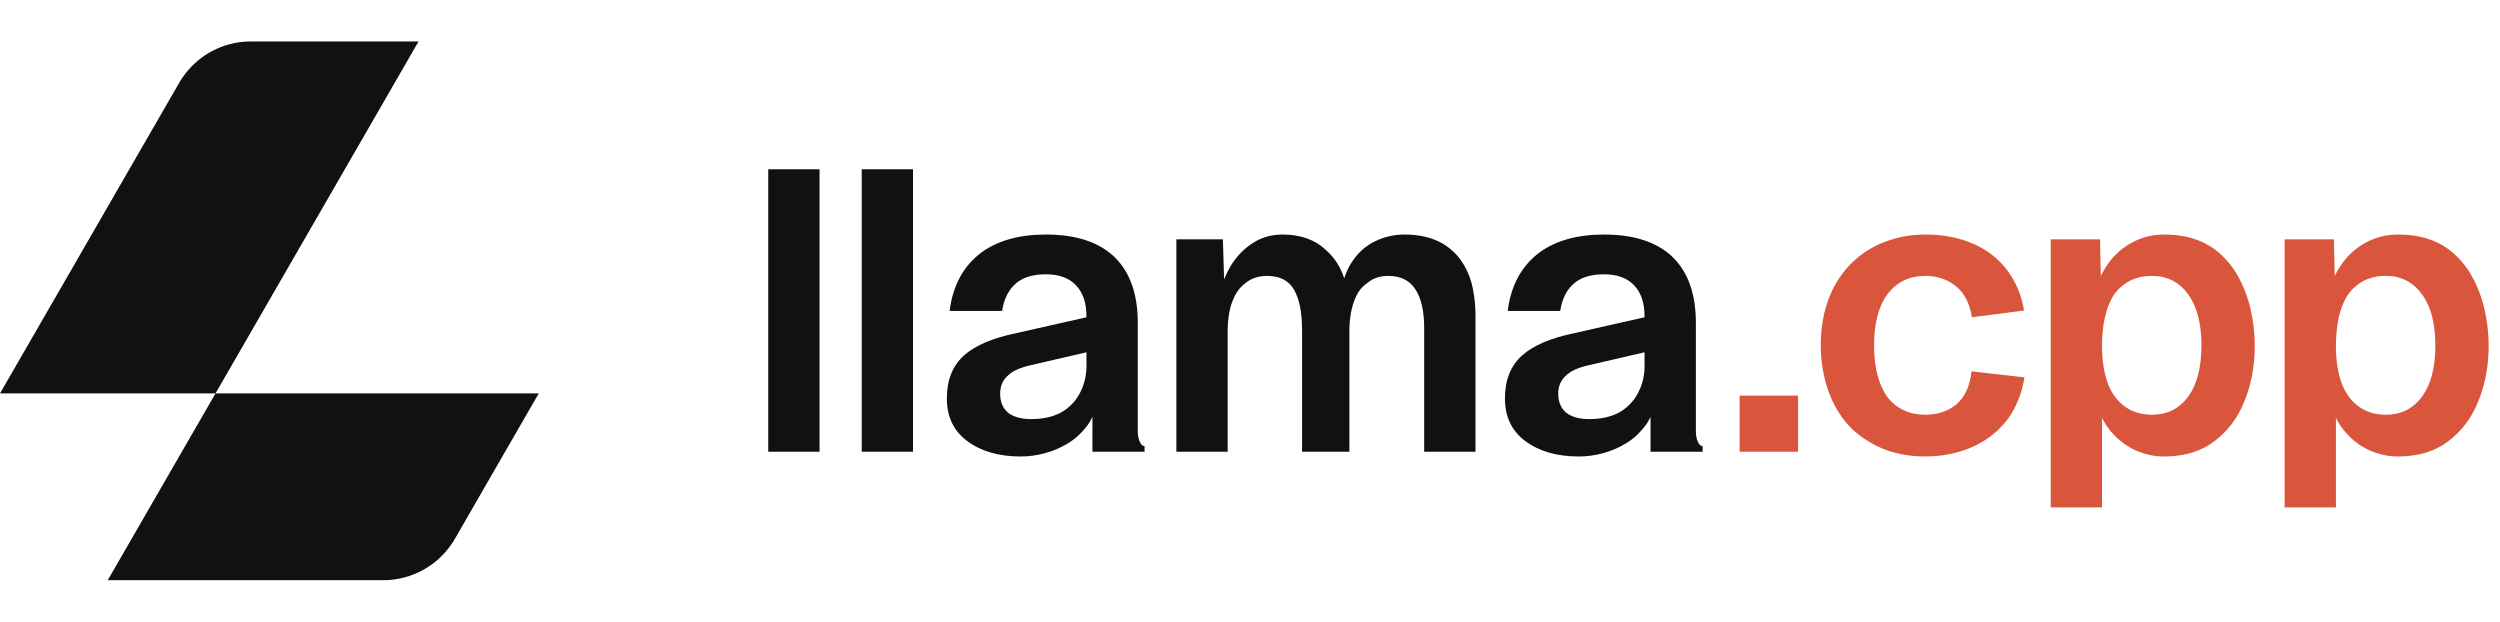
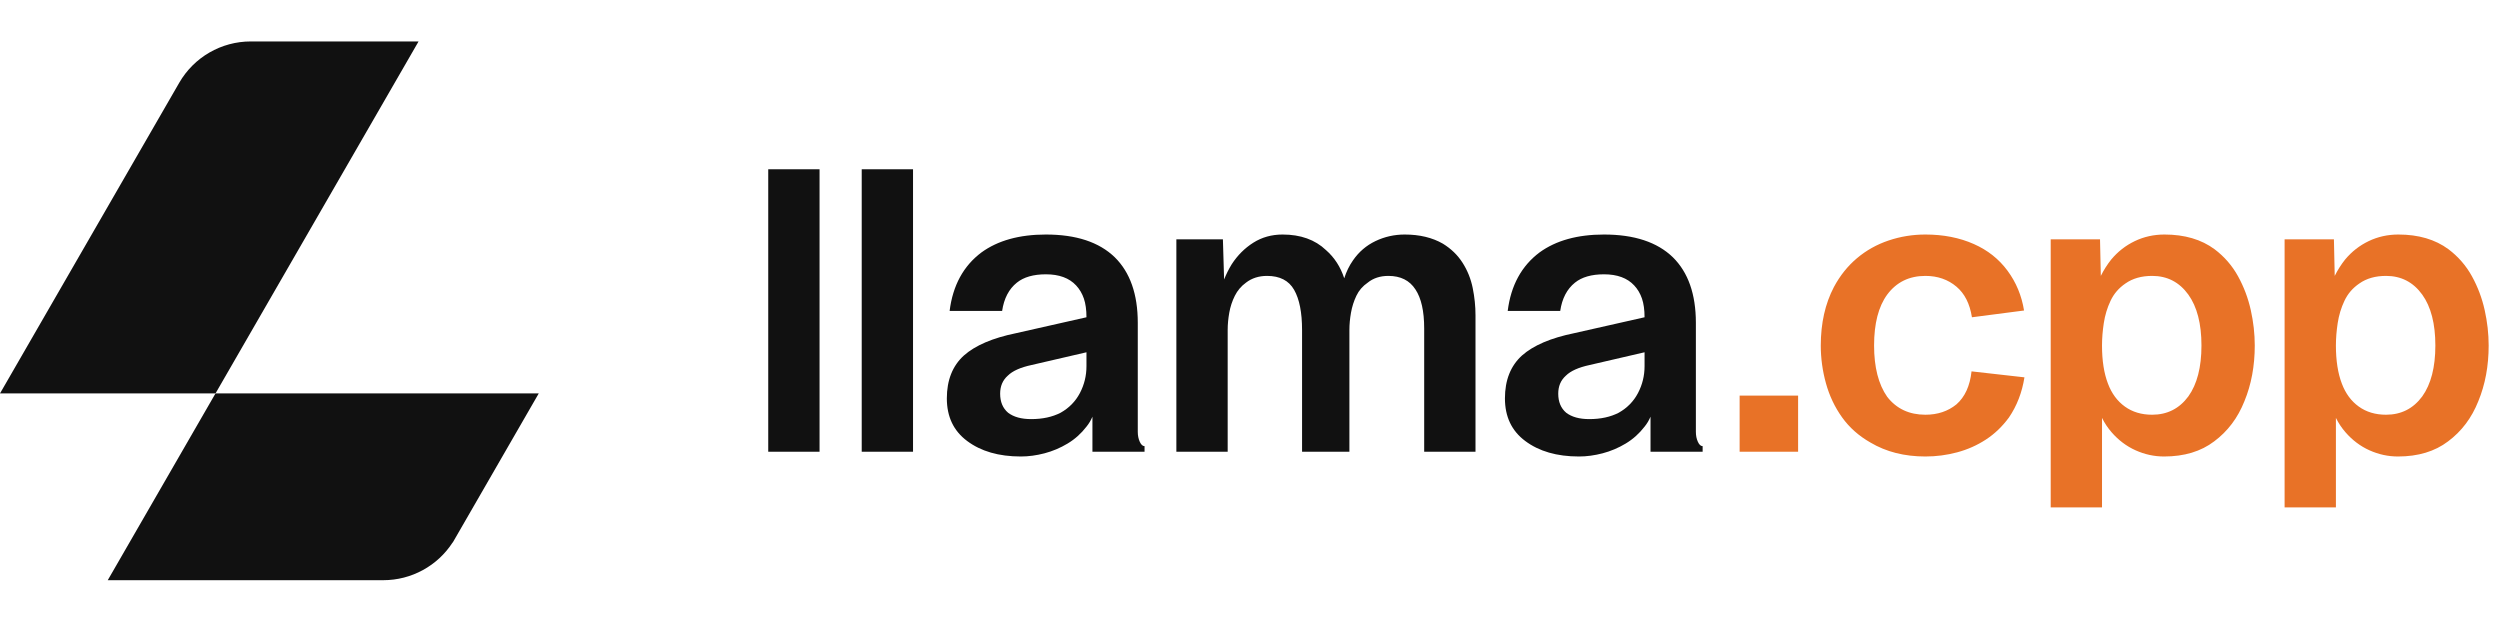
<svg xmlns="http://www.w3.org/2000/svg" width="2413" height="600" viewBox="0 0 2413 600" fill="none">
  <g transform="translate(0 0)">
    <path transform="translate(0 40) scale(0.866667)" d="M600 392L504.249 558L504.137 557.929C487.252 584.069 458.193 600 426.864 600H120L240 392H600Z" fill="#111111" />
    <path transform="translate(0 40) scale(0.866667)" d="M240 392H0L199.602 46.025C216.032 17.546 246.411 3.25756e-05 279.29 0H466.154L240 392Z" fill="#111111" />
    <path d="M791.029 436H741.5V163.4H791.029ZM881.255 436H831.727V163.4H881.255ZM985.304 440.607Q953.437 440.607 933.472 425.634Q913.891 411.044 913.891 384.552Q913.891 358.059 930.4 343.086Q946.91 328.496 980.697 321.585L1048.655 306.227Q1048.655 295.477 1046.159 288.182Q1043.664 280.887 1038.672 275.512Q1028.69 264.761 1009.493 264.761Q991.447 264.761 981.465 272.824Q969.946 282.039 967.259 300.084H916.578Q921.186 263.225 947.294 243.644Q971.098 226.367 1009.493 226.367Q1053.262 226.367 1075.915 248.252Q1098.184 270.136 1098.184 311.602V416.803Q1098.184 422.178 1100.103 426.401Q1102.023 430.625 1104.711 430.625V436H1054.414V402.213Q1052.11 407.588 1048.655 411.812Q1040.976 421.794 1030.418 428.129Q1019.859 434.464 1008.149 437.536Q996.439 440.607 985.304 440.607ZM995.287 404.517Q1011.796 404.517 1023.699 398.374Q1035.985 391.463 1042.32 379.368Q1048.655 367.274 1048.655 353.452V340.014L995.671 352.3Q979.545 355.756 972.634 362.667Q965.339 369.194 965.339 379.944Q965.339 391.846 973.018 398.374Q981.081 404.517 995.287 404.517ZM1135.426 436V230.974H1180.348L1181.499 269.752Q1184.571 262.074 1188.794 255.163Q1197.241 242.108 1209.719 234.238Q1222.197 226.367 1237.939 226.367Q1264.047 226.367 1279.789 241.341Q1292.075 252.091 1297.45 268.601Q1300.522 259.002 1305.897 251.323Q1314.344 239.037 1327.59 232.702Q1340.836 226.367 1355.81 226.367Q1377.311 226.367 1392.668 235.197Q1404.571 242.492 1411.674 253.627Q1418.777 264.761 1421.464 278.007Q1424.152 291.253 1424.152 304.307V436H1374.623V316.977Q1374.623 292.021 1366.176 279.351Q1357.73 266.297 1340.068 266.297Q1328.166 266.297 1320.103 272.824Q1312.808 277.815 1309.161 285.494Q1305.513 293.173 1303.977 301.812Q1302.442 310.45 1302.442 318.513V436H1256.752V318.513Q1256.752 293.173 1249.074 279.735Q1241.395 266.297 1222.965 266.297Q1211.063 266.297 1202.616 272.824Q1195.705 277.815 1191.866 285.494Q1188.026 293.173 1186.491 301.812Q1184.955 310.45 1184.955 318.513V436ZM1523.977 440.607Q1492.11 440.607 1472.145 425.634Q1452.564 411.044 1452.564 384.552Q1452.564 358.059 1469.073 343.086Q1485.583 328.496 1519.37 321.585L1587.328 306.227Q1587.328 295.477 1584.832 288.182Q1582.337 280.887 1577.345 275.512Q1567.363 264.761 1548.166 264.761Q1530.12 264.761 1520.138 272.824Q1508.619 282.039 1505.932 300.084H1455.251Q1459.859 263.225 1485.967 243.644Q1509.771 226.367 1548.166 226.367Q1591.935 226.367 1614.588 248.252Q1636.857 270.136 1636.857 311.602V416.803Q1636.857 422.178 1638.776 426.401Q1640.696 430.625 1643.384 430.625V436H1593.087V402.213Q1590.783 407.588 1587.328 411.812Q1579.649 421.794 1569.091 428.129Q1558.532 434.464 1546.822 437.536Q1535.112 440.607 1523.977 440.607ZM1533.96 404.517Q1550.469 404.517 1562.372 398.374Q1574.658 391.463 1580.993 379.368Q1587.328 367.274 1587.328 353.452V340.014L1534.344 352.3Q1518.218 355.756 1511.307 362.667Q1504.012 369.194 1504.012 379.944Q1504.012 391.846 1511.691 398.374Q1519.754 404.517 1533.96 404.517Z" fill="#111111" />
-     <path d="M1679.09 436V381.864H1735.53V436ZM1858.392 440.607Q1828.061 440.607 1805.408 427.169Q1788.514 417.571 1777.956 402.789Q1767.397 388.007 1762.406 369.962Q1757.415 351.916 1757.415 333.487Q1757.415 301.236 1770.085 277.047Q1778.916 260.538 1792.354 249.211Q1805.792 237.885 1822.877 232.126Q1839.963 226.367 1858.392 226.367Q1884.5 226.367 1905.233 235.581Q1925.198 244.412 1937.676 261.306Q1950.155 278.199 1953.61 299.7L1903.314 306.227Q1900.242 286.646 1888.34 276.663Q1876.054 266.297 1858.392 266.297Q1834.972 266.297 1821.534 284.342Q1808.863 301.62 1808.863 333.487Q1808.863 364.97 1821.534 383.016Q1834.972 400.293 1858.392 400.293Q1876.054 400.293 1888.34 390.311Q1900.626 379.56 1902.93 358.443L1953.994 364.203Q1950.539 386.087 1939.02 402.981Q1929.422 416.035 1916.752 424.29Q1904.081 432.545 1889.108 436.576Q1874.134 440.607 1858.392 440.607ZM1979.334 489.752V230.974H2026.943L2027.711 266.297Q2031.935 257.85 2037.694 250.555Q2047.292 239.037 2060.538 232.702Q2073.785 226.367 2089.142 226.367Q2118.322 226.367 2137.519 240.573Q2151.725 251.323 2160.172 266.681Q2168.619 282.039 2172.458 299.316Q2176.297 316.594 2176.297 333.487Q2176.297 363.051 2166.315 387.239Q2156.716 411.428 2137.135 426.017Q2117.938 440.607 2088.758 440.607Q2074.552 440.607 2061.306 434.656Q2048.06 428.705 2038.078 417.187Q2032.703 411.044 2028.863 403.365V489.752ZM2077.24 400.293Q2099.125 400.293 2112.179 382.632Q2124.849 364.97 2124.849 333.487Q2124.849 302.004 2112.179 284.342Q2099.125 266.297 2077.24 266.297Q2061.882 266.297 2051.516 273.592Q2041.917 280.119 2037.118 290.293Q2032.319 300.468 2030.591 311.794Q2028.863 323.121 2028.863 333.487Q2028.863 355.372 2034.622 370.346Q2039.997 384.552 2050.94 392.422Q2061.882 400.293 2077.24 400.293ZM2205.093 489.752V230.974H2252.702L2253.47 266.297Q2257.694 257.85 2263.453 250.555Q2273.051 239.037 2286.297 232.702Q2299.543 226.367 2314.901 226.367Q2344.081 226.367 2363.278 240.573Q2377.484 251.323 2385.931 266.681Q2394.377 282.039 2398.217 299.316Q2402.056 316.594 2402.056 333.487Q2402.056 363.051 2392.074 387.239Q2382.475 411.428 2362.894 426.017Q2343.697 440.607 2314.517 440.607Q2300.311 440.607 2287.065 434.656Q2273.819 428.705 2263.837 417.187Q2258.461 411.044 2254.622 403.365V489.752ZM2302.999 400.293Q2324.884 400.293 2337.938 382.632Q2350.608 364.97 2350.608 333.487Q2350.608 302.004 2337.938 284.342Q2324.884 266.297 2302.999 266.297Q2287.641 266.297 2277.275 273.592Q2267.676 280.119 2262.877 290.293Q2258.077 300.468 2256.35 311.794Q2254.622 323.121 2254.622 333.487Q2254.622 355.372 2260.381 370.346Q2265.756 384.552 2276.699 392.422Q2287.641 400.293 2302.999 400.293Z" fill="#D9553B" />
+     <path d="M1679.09 436V381.864H1735.53V436ZM1858.392 440.607Q1828.061 440.607 1805.408 427.169Q1788.514 417.571 1777.956 402.789Q1767.397 388.007 1762.406 369.962Q1757.415 351.916 1757.415 333.487Q1757.415 301.236 1770.085 277.047Q1778.916 260.538 1792.354 249.211Q1805.792 237.885 1822.877 232.126Q1839.963 226.367 1858.392 226.367Q1884.5 226.367 1905.233 235.581Q1925.198 244.412 1937.676 261.306Q1950.155 278.199 1953.61 299.7L1903.314 306.227Q1900.242 286.646 1888.34 276.663Q1876.054 266.297 1858.392 266.297Q1834.972 266.297 1821.534 284.342Q1808.863 301.62 1808.863 333.487Q1808.863 364.97 1821.534 383.016Q1834.972 400.293 1858.392 400.293Q1876.054 400.293 1888.34 390.311Q1900.626 379.56 1902.93 358.443L1953.994 364.203Q1950.539 386.087 1939.02 402.981Q1929.422 416.035 1916.752 424.29Q1904.081 432.545 1889.108 436.576Q1874.134 440.607 1858.392 440.607ZM1979.334 489.752V230.974H2026.943L2027.711 266.297Q2031.935 257.85 2037.694 250.555Q2047.292 239.037 2060.538 232.702Q2073.785 226.367 2089.142 226.367Q2118.322 226.367 2137.519 240.573Q2151.725 251.323 2160.172 266.681Q2168.619 282.039 2172.458 299.316Q2176.297 316.594 2176.297 333.487Q2176.297 363.051 2166.315 387.239Q2156.716 411.428 2137.135 426.017Q2117.938 440.607 2088.758 440.607Q2074.552 440.607 2061.306 434.656Q2048.06 428.705 2038.078 417.187Q2032.703 411.044 2028.863 403.365V489.752ZM2077.24 400.293Q2099.125 400.293 2112.179 382.632Q2124.849 364.97 2124.849 333.487Q2124.849 302.004 2112.179 284.342Q2099.125 266.297 2077.24 266.297Q2061.882 266.297 2051.516 273.592Q2041.917 280.119 2037.118 290.293Q2032.319 300.468 2030.591 311.794Q2028.863 323.121 2028.863 333.487Q2028.863 355.372 2034.622 370.346Q2039.997 384.552 2050.94 392.422Q2061.882 400.293 2077.24 400.293ZM2205.093 489.752V230.974H2252.702L2253.47 266.297Q2257.694 257.85 2263.453 250.555Q2273.051 239.037 2286.297 232.702Q2299.543 226.367 2314.901 226.367Q2344.081 226.367 2363.278 240.573Q2377.484 251.323 2385.931 266.681Q2394.377 282.039 2398.217 299.316Q2402.056 316.594 2402.056 333.487Q2402.056 363.051 2392.074 387.239Q2382.475 411.428 2362.894 426.017Q2343.697 440.607 2314.517 440.607Q2300.311 440.607 2287.065 434.656Q2273.819 428.705 2263.837 417.187Q2258.461 411.044 2254.622 403.365V489.752ZM2302.999 400.293Q2324.884 400.293 2337.938 382.632Q2350.608 364.97 2350.608 333.487Q2350.608 302.004 2337.938 284.342Q2324.884 266.297 2302.999 266.297Q2287.641 266.297 2277.275 273.592Q2267.676 280.119 2262.877 290.293Q2258.077 300.468 2256.35 311.794Q2254.622 323.121 2254.622 333.487Q2254.622 355.372 2260.381 370.346Q2265.756 384.552 2276.699 392.422Q2287.641 400.293 2302.999 400.293Z" fill="#E87227" />
  </g>
</svg>
